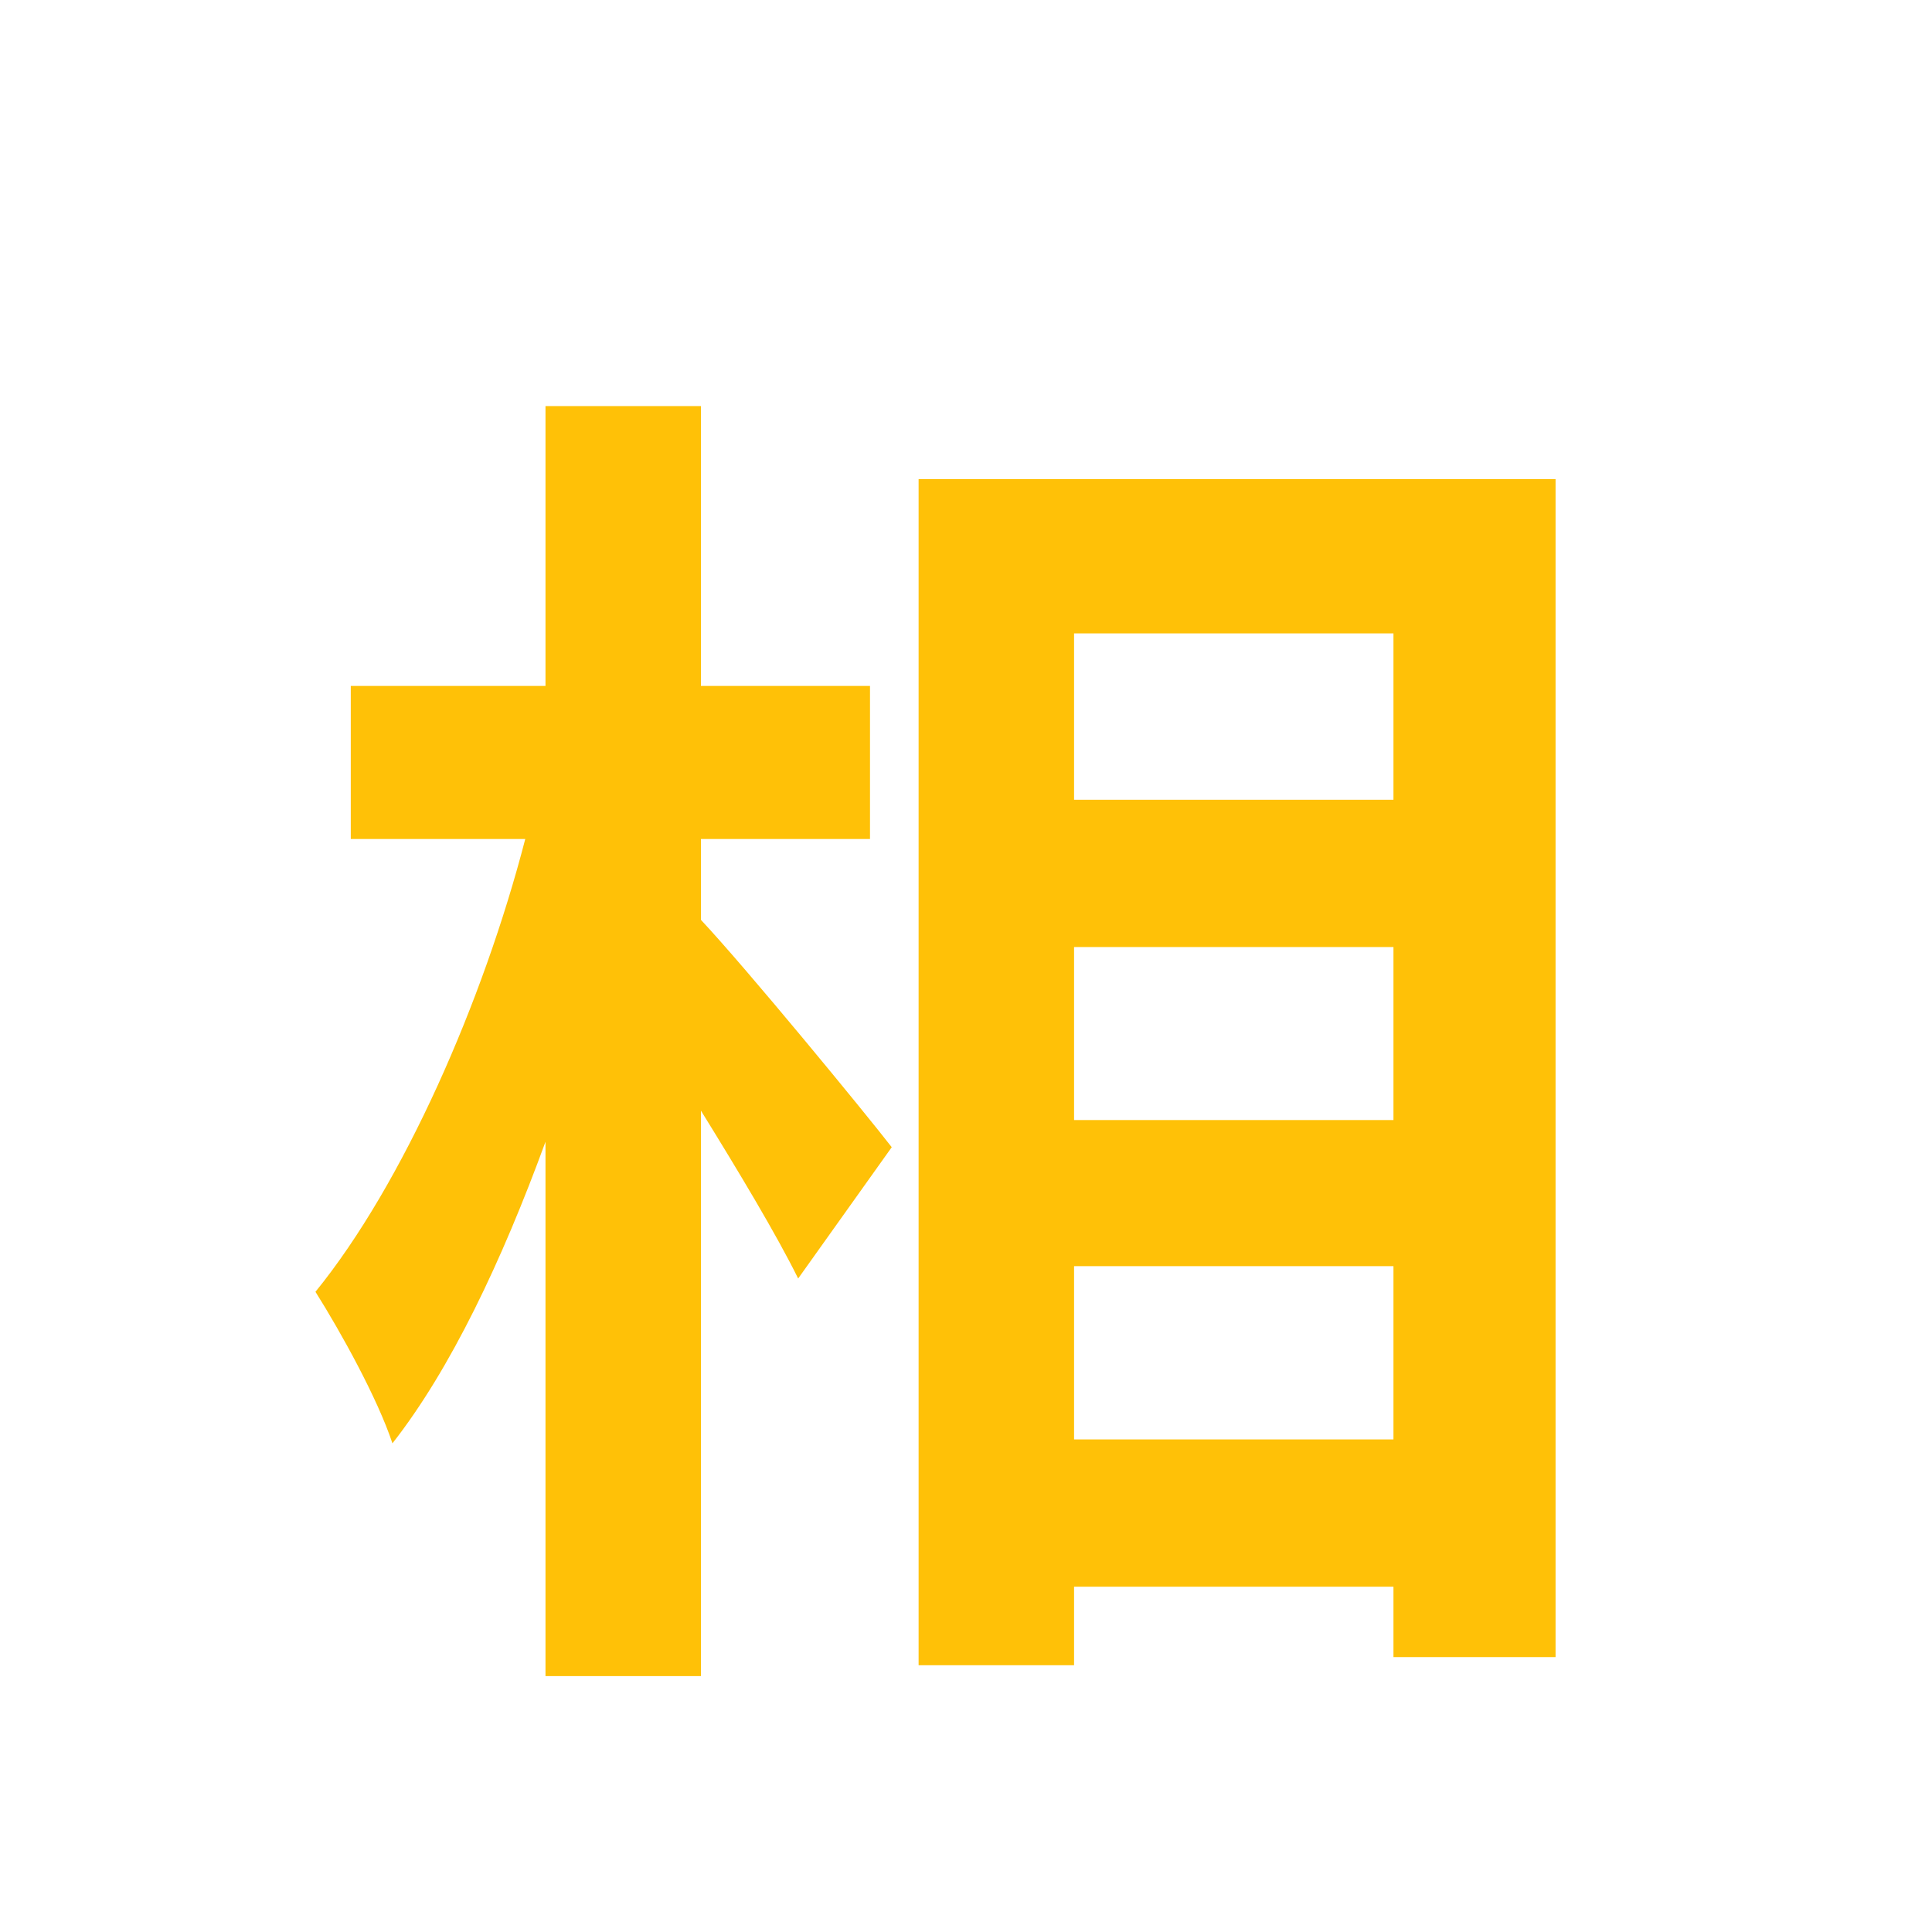
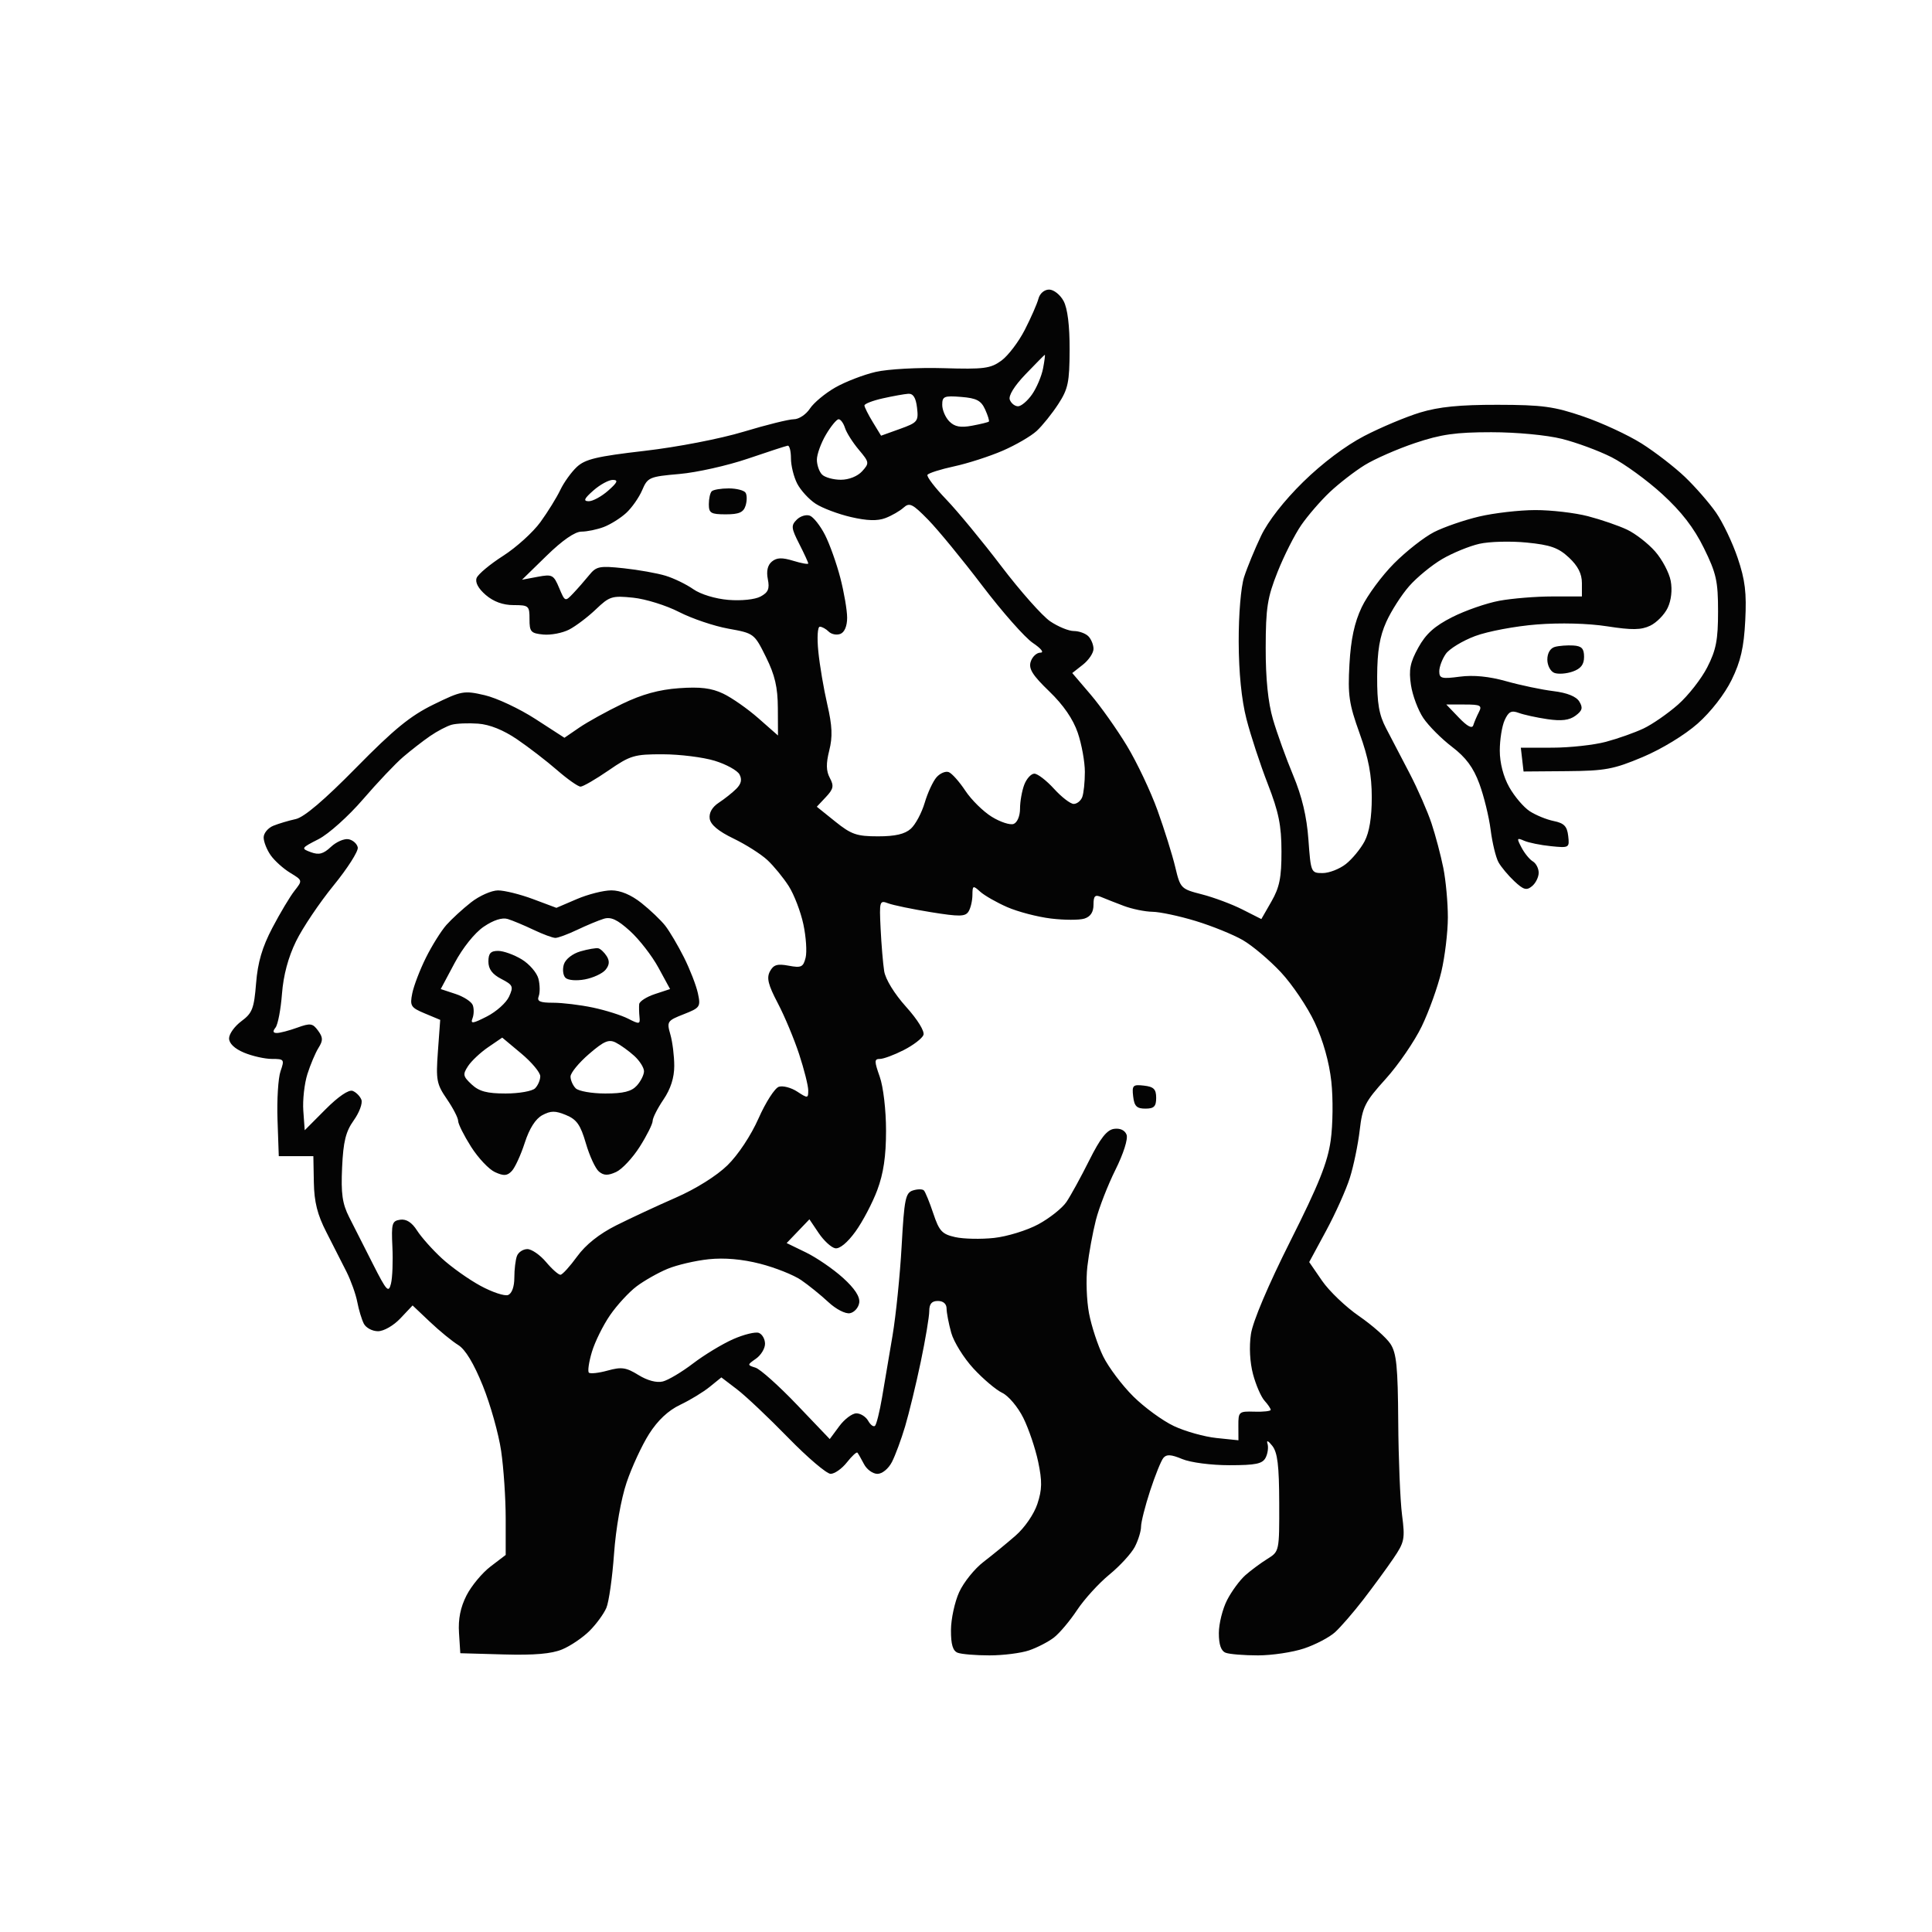
- <svg xmlns="http://www.w3.org/2000/svg" viewBox="0 0 100 100">
-   <text x="50" y="50" font-family="'SimSun', '宋体', serif" font-size="70" font-weight="bold" fill="#ffc107" text-anchor="middle" dominant-baseline="central">相</text>
+ <svg xmlns="http://www.w3.org/2000/svg" width="447" height="447" viewBox="0 0 447 447" version="1.1">
+   <path d="" stroke="none" fill="#080404" fill-rule="evenodd" />
+   <path d="M 240.258 69.120 C 239.953 70.287, 238.533 73.526, 237.102 76.319 C 235.671 79.112, 233.228 82.321, 231.672 83.449 C 229.166 85.267, 227.646 85.464, 218.292 85.182 C 212.479 85.006, 205.440 85.393, 202.619 86.044 C 199.804 86.693, 195.584 88.320, 193.243 89.659 C 190.901 90.997, 188.262 93.197, 187.378 94.546 C 186.493 95.896, 184.830 97, 183.682 97 C 182.533 97, 177.297 98.298, 172.047 99.884 C 166.634 101.520, 156.715 103.438, 149.139 104.314 C 138.066 105.595, 135.379 106.235, 133.445 108.051 C 132.162 109.257, 130.444 111.652, 129.627 113.374 C 128.809 115.096, 126.746 118.431, 125.042 120.783 C 123.338 123.136, 119.455 126.653, 116.414 128.598 C 113.373 130.543, 110.611 132.850, 110.275 133.725 C 109.889 134.733, 110.663 136.173, 112.388 137.658 C 114.184 139.202, 116.373 140, 118.815 140 C 122.330 140, 122.519 140.167, 122.510 143.250 C 122.501 146.175, 122.819 146.531, 125.686 146.809 C 127.439 146.978, 130.139 146.461, 131.686 145.660 C 133.234 144.858, 136.018 142.749, 137.874 140.974 C 141.016 137.968, 141.608 137.783, 146.487 138.286 C 149.368 138.584, 154.150 140.073, 157.113 141.597 C 160.076 143.120, 165.200 144.853, 168.500 145.449 C 174.460 146.524, 174.518 146.568, 177.218 152.016 C 179.293 156.202, 179.943 158.999, 179.968 163.835 L 180 170.170 175.475 166.187 C 172.987 163.997, 169.315 161.428, 167.315 160.479 C 164.594 159.188, 162.022 158.873, 157.090 159.226 C 152.468 159.557, 148.554 160.636, 143.984 162.840 C 140.400 164.569, 135.921 167.044, 134.030 168.339 L 130.591 170.695 123.870 166.347 C 120.173 163.956, 114.886 161.477, 112.122 160.839 C 107.326 159.732, 106.784 159.831, 100.298 163.002 C 94.932 165.626, 91.165 168.702, 82.415 177.603 C 75.029 185.115, 70.357 189.089, 68.415 189.509 C 66.812 189.855, 64.487 190.548, 63.250 191.048 C 62.013 191.548, 61 192.767, 61 193.756 C 61 194.745, 61.728 196.594, 62.617 197.863 C 63.506 199.133, 65.537 200.964, 67.131 201.933 C 70.024 203.693, 70.025 203.698, 68.136 206.100 C 67.095 207.423, 64.790 211.278, 63.014 214.668 C 60.667 219.144, 59.637 222.653, 59.249 227.491 C 58.778 233.354, 58.372 234.404, 55.857 236.264 C 54.286 237.426, 53 239.214, 53 240.239 C 53 241.420, 54.270 242.633, 56.468 243.551 C 58.375 244.348, 61.277 245, 62.916 245 C 65.756 245, 65.849 245.133, 64.905 247.843 C 64.360 249.406, 64.046 254.469, 64.207 259.093 L 64.500 267.500 68.500 267.500 L 72.500 267.500 72.613 273.582 C 72.697 278.116, 73.435 281.043, 75.511 285.082 C 77.043 288.062, 79.142 292.190, 80.175 294.256 C 81.207 296.322, 82.329 299.472, 82.667 301.256 C 83.005 303.040, 83.684 305.288, 84.176 306.250 C 84.668 307.213, 86.141 308, 87.450 308 C 88.796 308, 91.054 306.704, 92.645 305.018 L 95.460 302.035 99.480 305.841 C 101.691 307.934, 104.631 310.341, 106.013 311.191 C 107.663 312.205, 109.621 315.445, 111.710 320.618 C 113.460 324.953, 115.367 331.736, 115.946 335.692 C 116.526 339.647, 117 346.681, 117 351.323 L 117 359.763 113.491 362.439 C 111.561 363.911, 109.062 366.918, 107.939 369.120 C 106.532 371.878, 105.990 374.585, 106.198 377.813 L 106.500 382.500 116.549 382.783 C 123.645 382.982, 127.625 382.637, 130.088 381.608 C 132.007 380.806, 134.851 378.878, 136.406 377.325 C 137.962 375.771, 139.712 373.375, 140.295 372 C 140.878 370.625, 141.676 365, 142.068 359.500 C 142.486 353.646, 143.691 346.805, 144.975 343 C 146.181 339.425, 148.527 334.363, 150.188 331.751 C 152.181 328.616, 154.617 326.333, 157.354 325.034 C 159.634 323.951, 162.715 322.080, 164.199 320.875 L 166.899 318.685 170.528 321.454 C 172.524 322.976, 177.835 327.995, 182.329 332.607 C 186.823 337.219, 191.255 340.994, 192.177 340.996 C 193.100 340.998, 194.794 339.806, 195.941 338.347 C 197.089 336.888, 198.186 335.876, 198.379 336.097 C 198.571 336.319, 199.256 337.512, 199.900 338.750 C 200.544 339.988, 201.943 341, 203.010 341 C 204.115 341, 205.558 339.817, 206.366 338.250 C 207.145 336.738, 208.519 333.025, 209.419 330 C 210.319 326.975, 211.943 320.266, 213.028 315.091 C 214.113 309.916, 215 304.628, 215 303.341 C 215 301.667, 215.570 301, 217 301 C 218.236 301, 219.002 301.669, 219.006 302.750 C 219.009 303.712, 219.493 306.235, 220.081 308.355 C 220.670 310.475, 222.980 314.193, 225.214 316.616 C 227.448 319.040, 230.451 321.580, 231.888 322.262 C 233.328 322.945, 235.515 325.543, 236.762 328.054 C 238.006 330.559, 239.553 335.133, 240.200 338.218 C 241.146 342.728, 241.110 344.637, 240.015 347.954 C 239.239 350.307, 237.072 353.460, 234.973 355.290 C 232.949 357.056, 229.605 359.795, 227.541 361.377 C 225.477 362.959, 222.946 366.109, 221.916 368.377 C 220.886 370.645, 220.034 374.589, 220.022 377.143 C 220.006 380.469, 220.449 381.958, 221.582 382.393 C 222.452 382.727, 225.760 383, 228.933 383 C 232.106 383, 236.231 382.478, 238.101 381.840 C 239.970 381.202, 242.553 379.868, 243.840 378.875 C 245.128 377.882, 247.539 375.019, 249.200 372.513 C 250.860 370.006, 254.223 366.313, 256.673 364.305 C 259.123 362.297, 261.773 359.405, 262.564 357.877 C 263.354 356.349, 264 354.251, 264 353.215 C 264 352.178, 264.944 348.443, 266.098 344.915 C 267.251 341.387, 268.628 337.972, 269.157 337.326 C 269.888 336.434, 270.937 336.494, 273.527 337.576 C 275.448 338.378, 280.209 339, 284.433 339 C 290.563 339, 292.094 338.681, 292.830 337.250 C 293.325 336.288, 293.514 334.825, 293.250 334 C 292.973 333.133, 293.438 333.344, 294.353 334.500 C 295.580 336.049, 295.944 339.031, 295.968 347.727 C 296 358.908, 295.989 358.961, 293.250 360.662 C 291.738 361.601, 289.444 363.299, 288.153 364.435 C 286.862 365.571, 284.949 368.170, 283.903 370.210 C 282.856 372.251, 282 375.690, 282 377.853 C 282 380.517, 282.510 381.982, 283.582 382.393 C 284.452 382.727, 287.811 383, 291.047 383 C 294.283 383, 299.083 382.280, 301.715 381.399 C 304.347 380.519, 307.568 378.831, 308.873 377.649 C 310.178 376.467, 313.103 373.094, 315.373 370.153 C 317.643 367.213, 320.774 362.938, 322.331 360.653 C 324.965 356.788, 325.107 356.083, 324.385 350.500 C 323.958 347.200, 323.562 337.525, 323.505 329 C 323.418 316.168, 323.106 313.054, 321.689 310.909 C 320.748 309.483, 317.477 306.595, 314.421 304.490 C 311.365 302.385, 307.524 298.715, 305.885 296.333 L 302.906 292.003 306.823 284.752 C 308.978 280.763, 311.449 275.250, 312.315 272.500 C 313.181 269.750, 314.205 264.800, 314.590 261.500 C 315.223 256.078, 315.801 254.935, 320.597 249.632 C 323.516 246.405, 327.273 240.927, 328.946 237.458 C 330.619 233.989, 332.659 228.304, 333.479 224.825 C 334.299 221.346, 334.977 215.710, 334.985 212.299 C 334.993 208.889, 334.520 203.714, 333.934 200.799 C 333.348 197.885, 332.121 193.250, 331.207 190.500 C 330.294 187.750, 328.028 182.575, 326.172 179 C 324.316 175.425, 321.851 170.700, 320.696 168.500 C 319.057 165.380, 318.602 162.739, 318.629 156.500 C 318.654 150.616, 319.211 147.282, 320.733 143.897 C 321.871 141.365, 324.259 137.636, 326.039 135.609 C 327.818 133.582, 331.252 130.765, 333.668 129.348 C 336.085 127.932, 339.961 126.343, 342.281 125.818 C 344.602 125.292, 349.539 125.164, 353.253 125.533 C 358.735 126.077, 360.571 126.731, 363.003 129.003 C 365.085 130.948, 366 132.748, 366 134.901 L 366 138 359.136 138 C 355.362 138, 349.849 138.449, 346.886 138.998 C 343.924 139.547, 339.026 141.249, 336.002 142.779 C 331.899 144.856, 329.906 146.647, 328.147 149.836 C 326.244 153.286, 325.916 154.953, 326.445 158.482 C 326.806 160.886, 328.096 164.330, 329.312 166.135 C 330.528 167.939, 333.511 170.932, 335.942 172.786 C 339.163 175.243, 340.878 177.557, 342.272 181.328 C 343.323 184.173, 344.499 188.975, 344.884 192 C 345.270 195.025, 346.088 198.400, 346.701 199.500 C 347.314 200.600, 348.969 202.579, 350.379 203.897 C 352.507 205.887, 353.201 206.078, 354.471 205.024 C 355.312 204.326, 356 202.933, 356 201.927 C 356 200.922, 355.391 199.740, 354.646 199.300 C 353.901 198.860, 352.724 197.419, 352.030 196.098 C 350.880 193.911, 350.934 193.770, 352.634 194.518 C 353.660 194.970, 356.447 195.537, 358.827 195.777 C 363.069 196.205, 363.147 196.159, 362.827 193.392 C 362.569 191.163, 361.866 190.443, 359.479 189.959 C 357.818 189.622, 355.315 188.597, 353.918 187.682 C 352.521 186.767, 350.393 184.265, 349.189 182.123 C 347.825 179.696, 347 176.506, 347 173.661 C 347 171.149, 347.507 167.981, 348.127 166.620 C 349.027 164.646, 349.683 164.306, 351.377 164.937 C 352.545 165.372, 355.535 166.026, 358.022 166.391 C 361.282 166.869, 363.096 166.644, 364.522 165.586 C 366.106 164.410, 366.280 163.757, 365.397 162.309 C 364.680 161.134, 362.577 160.290, 359.397 159.902 C 356.703 159.573, 351.800 158.544, 348.500 157.616 C 344.506 156.493, 340.912 156.139, 337.750 156.558 C 333.551 157.115, 333 156.970, 333 155.316 C 333 154.287, 333.679 152.476, 334.509 151.291 C 335.338 150.106, 338.396 148.247, 341.302 147.160 C 344.209 146.072, 350.630 144.866, 355.571 144.480 C 361.007 144.054, 367.436 144.224, 371.849 144.909 C 377.594 145.800, 379.710 145.769, 381.813 144.761 C 383.281 144.057, 385.091 142.210, 385.836 140.656 C 386.670 138.916, 386.943 136.509, 386.546 134.394 C 386.191 132.504, 384.571 129.442, 382.945 127.590 C 381.318 125.738, 378.399 123.468, 376.457 122.547 C 374.516 121.625, 370.447 120.225, 367.415 119.436 C 364.383 118.646, 358.887 118.007, 355.201 118.015 C 351.516 118.023, 345.673 118.696, 342.219 119.511 C 338.764 120.325, 334.073 121.943, 331.794 123.105 C 329.515 124.268, 325.349 127.532, 322.537 130.359 C 319.724 133.187, 316.355 137.750, 315.050 140.500 C 313.368 144.045, 312.544 147.880, 312.217 153.680 C 311.815 160.824, 312.112 162.849, 314.568 169.680 C 316.635 175.430, 317.380 179.353, 317.382 184.500 C 317.384 189.121, 316.817 192.575, 315.713 194.662 C 314.793 196.401, 312.845 198.763, 311.385 199.912 C 309.925 201.060, 307.505 202, 306.008 202 C 303.327 202, 303.277 201.881, 302.724 194.250 C 302.338 188.909, 301.238 184.283, 299.187 179.367 C 297.549 175.444, 295.447 169.611, 294.515 166.405 C 293.384 162.512, 292.827 157.026, 292.840 149.884 C 292.857 140.622, 293.223 138.276, 295.579 132.346 C 297.074 128.581, 299.539 123.700, 301.057 121.500 C 302.574 119.300, 305.544 115.865, 307.658 113.866 C 309.771 111.868, 313.404 109.055, 315.731 107.616 C 318.059 106.176, 323.313 103.874, 327.408 102.499 C 333.408 100.485, 336.828 100, 345.032 100 C 350.843 100, 357.848 100.658, 361.356 101.534 C 364.735 102.378, 369.912 104.290, 372.861 105.784 C 375.809 107.278, 381.081 111.113, 384.576 114.307 C 389.031 118.378, 391.912 122.108, 394.215 126.786 C 397.101 132.647, 397.500 134.433, 397.500 141.479 C 397.500 148.055, 397.051 150.379, 395.009 154.377 C 393.640 157.059, 390.591 160.950, 388.235 163.025 C 385.879 165.099, 382.294 167.582, 380.269 168.543 C 378.243 169.504, 374.317 170.895, 371.543 171.633 C 368.769 172.372, 363.208 172.982, 359.184 172.988 L 351.867 173 352.184 175.750 L 352.500 178.500 362.500 178.421 C 371.394 178.350, 373.337 177.989, 380.070 175.153 C 384.449 173.308, 389.807 170.045, 392.781 167.411 C 395.837 164.705, 399.027 160.601, 400.648 157.288 C 402.736 153.019, 403.471 149.821, 403.791 143.608 C 404.124 137.136, 403.770 134.205, 402.037 129.083 C 400.843 125.554, 398.587 120.829, 397.023 118.583 C 395.459 116.337, 392.227 112.633, 389.840 110.351 C 387.453 108.070, 382.948 104.591, 379.828 102.620 C 376.708 100.650, 370.633 97.832, 366.328 96.358 C 359.564 94.042, 356.869 93.675, 346.500 93.657 C 337.732 93.643, 332.899 94.125, 328.554 95.447 C 325.284 96.442, 319.467 98.886, 315.629 100.878 C 311.324 103.112, 305.914 107.183, 301.514 111.500 C 297.068 115.861, 293.391 120.573, 291.757 124 C 290.315 127.025, 288.555 131.300, 287.846 133.500 C 287.102 135.808, 286.572 142.154, 286.593 148.500 C 286.616 155.623, 287.249 161.917, 288.388 166.357 C 289.355 170.129, 291.572 176.879, 293.313 181.357 C 295.856 187.897, 296.482 190.976, 296.490 197 C 296.498 203.040, 296.046 205.293, 294.166 208.572 L 291.832 212.643 287.443 210.421 C 285.028 209.198, 280.817 207.625, 278.084 206.925 C 273.212 205.676, 273.092 205.553, 271.905 200.576 C 271.239 197.784, 269.398 191.903, 267.815 187.507 C 266.231 183.110, 263.049 176.392, 260.744 172.576 C 258.439 168.761, 254.647 163.407, 252.319 160.680 L 248.086 155.720 250.543 153.788 C 251.894 152.725, 253 151.078, 253 150.127 C 253 149.177, 252.460 147.860, 251.800 147.200 C 251.140 146.540, 249.632 146, 248.448 146 C 247.264 146, 244.802 144.988, 242.976 143.750 C 241.150 142.512, 236.062 136.775, 231.669 131 C 227.276 125.225, 221.536 118.267, 218.913 115.538 C 216.291 112.808, 214.345 110.251, 214.589 109.855 C 214.834 109.460, 217.614 108.578, 220.767 107.896 C 223.920 107.214, 228.970 105.585, 231.990 104.277 C 235.009 102.968, 238.551 100.908, 239.860 99.699 C 241.168 98.490, 243.411 95.700, 244.843 93.500 C 247.129 89.989, 247.451 88.449, 247.474 80.901 C 247.491 75.343, 246.998 71.365, 246.081 69.651 C 245.300 68.193, 243.796 67, 242.737 67 C 241.617 67, 240.581 67.886, 240.258 69.120 M 237.279 86.588 C 234.671 89.307, 233.279 91.564, 233.636 92.494 C 233.954 93.322, 234.810 94, 235.539 94 C 236.268 94, 237.728 92.763, 238.783 91.250 C 239.839 89.737, 240.984 87.037, 241.327 85.250 C 241.669 83.463, 241.849 82.042, 241.725 82.094 C 241.601 82.146, 239.601 84.168, 237.279 86.588 M 204.250 92.166 C 201.912 92.689, 200.002 93.429, 200.004 93.809 C 200.006 94.189, 200.873 95.919, 201.930 97.653 L 203.852 100.805 208.206 99.240 C 212.312 97.763, 212.538 97.483, 212.171 94.337 C 211.899 92.009, 211.285 91.032, 210.141 91.107 C 209.238 91.166, 206.588 91.642, 204.250 92.166 M 218 93.671 C 218 94.874, 218.744 96.601, 219.654 97.511 C 220.885 98.743, 222.226 98.993, 224.904 98.493 C 226.882 98.124, 228.629 97.695, 228.787 97.540 C 228.946 97.385, 228.555 96.116, 227.918 94.720 C 226.983 92.667, 225.927 92.116, 222.381 91.834 C 218.436 91.520, 218 91.703, 218 93.671 M 191.099 100.557 C 189.944 102.514, 189 105.124, 189 106.357 C 189 107.591, 189.540 109.140, 190.200 109.800 C 190.860 110.460, 192.815 111, 194.545 111 C 196.400 111, 198.418 110.195, 199.466 109.038 C 201.176 107.148, 201.147 106.964, 198.690 104.043 C 197.286 102.375, 195.852 100.108, 195.502 99.005 C 195.152 97.902, 194.490 97, 194.031 97 C 193.573 97, 192.253 98.601, 191.099 100.557 M 173 106.127 C 168.325 107.721, 161.215 109.313, 157.200 109.664 C 150.229 110.273, 149.841 110.441, 148.579 113.401 C 147.852 115.105, 146.187 117.483, 144.879 118.683 C 143.570 119.884, 141.233 121.347, 139.685 121.933 C 138.137 122.520, 135.814 123, 134.524 123 C 133.026 123, 130.116 125.013, 126.476 128.566 L 120.774 134.133 124.389 133.455 C 127.771 132.820, 128.090 132.985, 129.367 136.022 C 130.722 139.244, 130.746 139.253, 132.616 137.284 C 133.652 136.193, 135.318 134.292, 136.318 133.060 C 137.970 131.023, 138.698 130.879, 144.318 131.478 C 147.718 131.841, 152.075 132.619, 154 133.208 C 155.925 133.796, 158.809 135.197, 160.408 136.320 C 162.095 137.504, 165.501 138.543, 168.515 138.793 C 171.505 139.041, 174.669 138.712, 175.963 138.020 C 177.744 137.067, 178.095 136.227, 177.649 133.995 C 177.278 132.142, 177.599 130.748, 178.582 129.932 C 179.708 128.997, 180.939 128.953, 183.540 129.751 C 185.443 130.335, 187 130.612, 187 130.367 C 187 130.121, 186.061 128.080, 184.914 125.832 C 183.055 122.187, 182.992 121.579, 184.337 120.235 C 185.166 119.405, 186.534 118.991, 187.377 119.315 C 188.220 119.638, 189.795 121.639, 190.878 123.761 C 191.961 125.884, 193.556 130.358, 194.423 133.704 C 195.291 137.051, 196 141.200, 196 142.926 C 196 144.852, 195.395 146.295, 194.433 146.664 C 193.571 146.995, 192.356 146.756, 191.733 146.133 C 191.110 145.510, 190.186 145, 189.680 145 C 189.160 145, 189.009 147.500, 189.334 150.750 C 189.649 153.912, 190.583 159.419, 191.409 162.987 C 192.557 167.952, 192.664 170.449, 191.863 173.631 C 191.096 176.676, 191.131 178.376, 191.994 179.988 C 192.984 181.838, 192.837 182.544, 191.076 184.419 L 188.981 186.650 193.240 190.075 C 196.962 193.067, 198.213 193.500, 203.145 193.500 C 207.138 193.500, 209.361 192.983, 210.742 191.734 C 211.815 190.763, 213.257 188.063, 213.945 185.734 C 214.634 183.405, 215.870 180.743, 216.693 179.817 C 217.515 178.892, 218.783 178.363, 219.511 178.642 C 220.238 178.922, 221.966 180.861, 223.349 182.952 C 224.733 185.043, 227.482 187.753, 229.458 188.974 C 231.434 190.195, 233.714 190.940, 234.525 190.629 C 235.366 190.306, 236 188.788, 236 187.096 C 236 185.465, 236.439 182.976, 236.975 181.565 C 237.512 180.154, 238.564 179, 239.315 179 C 240.065 179, 242.112 180.575, 243.864 182.500 C 245.615 184.425, 247.664 186, 248.417 186 C 249.170 186, 250.059 185.288, 250.393 184.418 C 250.727 183.548, 251 180.928, 251 178.596 C 251 176.264, 250.263 172.193, 249.362 169.548 C 248.281 166.377, 246.035 163.112, 242.765 159.961 C 238.880 156.216, 237.951 154.730, 238.471 153.091 C 238.836 151.941, 239.846 151, 240.715 151 C 241.636 151, 240.902 150.060, 238.959 148.750 C 237.124 147.512, 231.860 141.550, 227.261 135.500 C 222.662 129.450, 217.036 122.595, 214.759 120.268 C 211.127 116.555, 210.427 116.209, 209.057 117.448 C 208.199 118.225, 206.308 119.313, 204.855 119.865 C 203.007 120.568, 200.606 120.495, 196.857 119.623 C 193.911 118.937, 190.239 117.550, 188.699 116.540 C 187.158 115.530, 185.246 113.442, 184.449 111.901 C 183.652 110.360, 183 107.727, 183 106.050 C 183 104.372, 182.662 103.051, 182.250 103.114 C 181.838 103.177, 177.675 104.533, 173 106.127 M 137.306 113.468 C 135.147 115.368, 134.890 115.944, 136.194 115.968 C 137.126 115.986, 139.151 114.889, 140.694 113.532 C 142.853 111.632, 143.110 111.056, 141.806 111.032 C 140.874 111.014, 138.849 112.111, 137.306 113.468 M 164.667 113.667 C 164.300 114.033, 164 115.383, 164 116.667 C 164 118.716, 164.479 119, 167.933 119 C 170.981 119, 172.007 118.552, 172.497 117.009 C 172.845 115.914, 172.848 114.564, 172.506 114.009 C 172.163 113.454, 170.409 113, 168.608 113 C 166.807 113, 165.033 113.300, 164.667 113.667 M 359.750 149.668 C 358.688 149.959, 358 151.113, 358 152.605 C 358 153.957, 358.728 155.342, 359.617 155.683 C 360.506 156.025, 362.419 155.887, 363.867 155.378 C 365.753 154.715, 366.500 153.749, 366.500 151.976 C 366.500 150.043, 365.952 149.466, 364 149.345 C 362.625 149.260, 360.712 149.405, 359.750 149.668 M 337.547 166.049 C 339.472 168.059, 340.604 168.655, 340.869 167.799 C 341.090 167.084, 341.675 165.713, 342.170 164.750 C 342.958 163.218, 342.546 163, 338.848 163 L 334.626 163 337.547 166.049 M 104.500 167.682 C 103.400 167.985, 101.150 169.165, 99.500 170.303 C 97.850 171.441, 95.045 173.618, 93.267 175.141 C 91.489 176.663, 87.303 181.082, 83.965 184.961 C 80.625 188.841, 76.014 192.973, 73.712 194.147 C 69.656 196.216, 69.601 196.308, 71.922 197.167 C 73.785 197.856, 74.815 197.583, 76.569 195.936 C 77.808 194.771, 79.644 193.977, 80.649 194.171 C 81.655 194.365, 82.612 195.222, 82.776 196.076 C 82.941 196.930, 80.419 200.888, 77.172 204.872 C 73.925 208.855, 70.024 214.657, 68.502 217.763 C 66.679 221.487, 65.567 225.643, 65.238 229.956 C 64.964 233.555, 64.293 237.063, 63.747 237.750 C 63.058 238.618, 63.153 239, 64.057 239 C 64.772 239, 66.894 238.445, 68.771 237.766 C 71.810 236.667, 72.338 236.742, 73.587 238.450 C 74.746 240.036, 74.765 240.725, 73.693 242.434 C 72.980 243.570, 71.824 246.300, 71.125 248.500 C 70.425 250.700, 69.999 254.525, 70.177 257 L 70.500 261.500 75.313 256.667 C 78.260 253.707, 80.691 252.051, 81.585 252.394 C 82.388 252.703, 83.302 253.624, 83.616 254.442 C 83.930 255.260, 83.132 257.407, 81.843 259.215 C 79.992 261.810, 79.427 264.095, 79.151 270.094 C 78.873 276.158, 79.200 278.474, 80.778 281.594 C 81.865 283.742, 84.349 288.645, 86.298 292.488 C 89.465 298.732, 89.908 299.211, 90.459 296.988 C 90.799 295.620, 90.947 291.800, 90.788 288.500 C 90.527 283.056, 90.695 282.472, 92.602 282.200 C 94.011 281.999, 95.294 282.823, 96.492 284.700 C 97.475 286.240, 100.055 289.137, 102.226 291.138 C 104.396 293.139, 108.405 295.991, 111.134 297.477 C 113.863 298.962, 116.749 299.926, 117.548 299.620 C 118.429 299.282, 119 297.706, 119 295.613 C 119 293.716, 119.273 291.452, 119.607 290.582 C 119.941 289.712, 121.026 289, 122.018 289 C 123.010 289, 124.958 290.350, 126.347 292 C 127.735 293.650, 129.237 294.973, 129.685 294.939 C 130.133 294.905, 131.864 292.999, 133.532 290.703 C 135.514 287.973, 138.641 285.485, 142.565 283.514 C 145.866 281.856, 152.067 278.970, 156.345 277.100 C 160.989 275.071, 165.815 272.048, 168.320 269.600 C 170.778 267.199, 173.756 262.700, 175.508 258.742 C 177.154 255.026, 179.267 251.740, 180.204 251.440 C 181.142 251.140, 183.054 251.645, 184.454 252.562 C 186.882 254.153, 187 254.139, 187 252.280 C 187 251.208, 186.054 247.443, 184.897 243.915 C 183.741 240.387, 181.514 235.065, 179.949 232.088 C 177.719 227.848, 177.327 226.258, 178.137 224.743 C 178.962 223.202, 179.842 222.935, 182.472 223.429 C 185.381 223.974, 185.844 223.757, 186.389 221.587 C 186.728 220.234, 186.495 216.746, 185.871 213.835 C 185.247 210.924, 183.724 206.958, 182.488 205.021 C 181.251 203.084, 179.033 200.375, 177.559 199 C 176.085 197.625, 172.543 195.375, 169.689 194 C 166.207 192.322, 164.401 190.808, 164.200 189.398 C 164.009 188.060, 164.776 186.722, 166.310 185.717 C 167.635 184.848, 169.457 183.401, 170.358 182.499 C 171.495 181.362, 171.721 180.346, 171.095 179.178 C 170.599 178.252, 168.013 176.828, 165.347 176.014 C 162.681 175.200, 157.292 174.526, 153.372 174.517 C 146.756 174.501, 145.852 174.770, 140.798 178.250 C 137.804 180.313, 134.887 182, 134.318 182 C 133.748 182, 131.306 180.282, 128.891 178.182 C 126.476 176.081, 122.304 172.869, 119.620 171.044 C 116.471 168.902, 113.278 167.620, 110.620 167.428 C 108.354 167.264, 105.600 167.379, 104.500 167.682 M 224.985 207.095 C 224.976 208.418, 224.570 210.131, 224.081 210.903 C 223.331 212.089, 221.984 212.110, 215.378 211.045 C 211.079 210.351, 206.630 209.430, 205.490 208.996 C 203.505 208.242, 203.432 208.487, 203.745 214.854 C 203.924 218.509, 204.294 222.930, 204.567 224.677 C 204.861 226.561, 206.924 229.924, 209.634 232.938 C 212.316 235.921, 213.976 238.619, 213.651 239.466 C 213.347 240.260, 211.293 241.830, 209.089 242.955 C 206.884 244.080, 204.407 245, 203.584 245 C 202.263 245, 202.259 245.482, 203.544 249.126 C 204.372 251.472, 205 256.847, 205 261.588 C 205 267.521, 204.414 271.491, 202.968 275.357 C 201.850 278.345, 199.576 282.665, 197.915 284.958 C 196.064 287.514, 194.253 289.003, 193.233 288.806 C 192.319 288.630, 190.603 287.051, 189.421 285.297 L 187.272 282.107 184.638 284.856 L 182.005 287.604 186.465 289.771 C 188.918 290.963, 192.764 293.599, 195.011 295.629 C 197.747 298.100, 198.998 300.008, 198.799 301.400 C 198.634 302.544, 197.665 303.639, 196.644 303.833 C 195.600 304.033, 193.414 302.904, 191.644 301.252 C 189.915 299.638, 187.084 297.349, 185.354 296.165 C 183.624 294.981, 179.356 293.281, 175.869 292.388 C 171.723 291.326, 167.610 290.965, 163.977 291.345 C 160.923 291.664, 156.641 292.661, 154.462 293.561 C 152.283 294.461, 149.050 296.291, 147.277 297.628 C 145.505 298.966, 142.741 301.969, 141.136 304.303 C 139.530 306.637, 137.646 310.451, 136.948 312.779 C 136.250 315.108, 135.934 317.268, 136.246 317.579 C 136.558 317.891, 138.511 317.677, 140.588 317.103 C 143.806 316.215, 144.856 316.366, 147.712 318.131 C 149.790 319.415, 151.932 319.983, 153.354 319.626 C 154.614 319.310, 157.765 317.433, 160.355 315.455 C 162.946 313.477, 167.108 310.955, 169.605 309.850 C 172.103 308.746, 174.788 308.088, 175.573 308.390 C 176.358 308.691, 177 309.826, 177 310.912 C 177 311.998, 176.061 313.544, 174.913 314.348 C 172.852 315.792, 172.851 315.818, 174.815 316.441 C 175.909 316.788, 180.218 320.645, 184.390 325.012 L 191.975 332.952 194.176 329.976 C 195.386 328.339, 197.169 327, 198.138 327 C 199.108 327, 200.339 327.784, 200.875 328.742 C 201.411 329.700, 202.122 330.211, 202.455 329.878 C 202.788 329.545, 203.514 326.624, 204.069 323.386 C 204.623 320.149, 205.719 313.675, 206.504 309 C 207.288 304.325, 208.236 294.997, 208.610 288.271 C 209.214 277.399, 209.504 275.975, 211.220 275.430 C 212.282 275.093, 213.421 275.088, 213.752 275.419 C 214.083 275.750, 215.062 278.140, 215.927 280.732 C 217.298 284.838, 217.950 285.544, 221 286.227 C 222.925 286.658, 226.975 286.743, 230 286.415 C 233.025 286.088, 237.630 284.668, 240.233 283.260 C 242.836 281.852, 245.761 279.530, 246.733 278.100 C 247.705 276.670, 250.075 272.350, 252 268.500 C 254.586 263.328, 256.089 261.416, 257.754 261.180 C 259.152 260.981, 260.252 261.493, 260.649 262.527 C 261.021 263.496, 259.944 266.894, 258.076 270.648 C 256.309 274.198, 254.270 279.442, 253.545 282.301 C 252.820 285.161, 251.936 289.975, 251.582 293 C 251.227 296.025, 251.402 300.927, 251.970 303.893 C 252.538 306.859, 254.014 311.338, 255.251 313.846 C 256.488 316.355, 259.606 320.501, 262.180 323.060 C 264.753 325.620, 268.998 328.719, 271.613 329.948 C 274.227 331.177, 278.654 332.418, 281.450 332.707 L 286.533 333.232 286.517 329.866 C 286.501 326.620, 286.634 326.504, 290.250 326.614 C 292.313 326.677, 294 326.487, 294 326.193 C 294 325.898, 293.352 324.941, 292.560 324.066 C 291.767 323.190, 290.576 320.444, 289.912 317.962 C 289.176 315.208, 288.986 311.581, 289.424 308.656 C 289.863 305.728, 293.416 297.349, 298.546 287.138 C 305.128 274.040, 307.151 268.995, 307.877 263.868 C 308.386 260.267, 308.453 254.126, 308.024 250.221 C 307.531 245.730, 306.121 240.719, 304.187 236.587 C 302.506 232.993, 298.979 227.753, 296.349 224.942 C 293.720 222.132, 289.753 218.784, 287.534 217.504 C 285.315 216.223, 280.415 214.236, 276.645 213.088 C 272.874 211.940, 268.374 210.980, 266.645 210.956 C 264.915 210.932, 261.925 210.318, 260 209.591 C 258.075 208.865, 255.713 207.936, 254.750 207.528 C 253.348 206.934, 253 207.291, 253 209.326 C 253 211.030, 252.307 212.085, 250.892 212.534 C 249.732 212.902, 246.245 212.894, 243.142 212.517 C 240.039 212.139, 235.491 210.951, 233.037 209.877 C 230.582 208.803, 227.769 207.196, 226.787 206.307 C 225.118 204.797, 224.999 204.849, 224.985 207.095 M 109.001 208.761 C 107.077 210.267, 104.505 212.625, 103.285 214 C 102.064 215.375, 99.930 218.787, 98.542 221.582 C 97.153 224.377, 95.732 228.089, 95.384 229.831 C 94.802 232.742, 95.037 233.118, 98.299 234.481 L 101.849 235.964 101.319 243.232 C 100.835 249.883, 101.012 250.822, 103.395 254.294 C 104.828 256.381, 106 258.656, 106 259.349 C 106 260.042, 107.345 262.729, 108.988 265.320 C 110.632 267.912, 113.123 270.555, 114.525 271.193 C 116.564 272.122, 117.343 272.069, 118.419 270.927 C 119.159 270.142, 120.506 267.206, 121.412 264.403 C 122.482 261.091, 123.906 258.853, 125.479 258.011 C 127.442 256.961, 128.478 256.955, 130.958 257.983 C 133.438 259.010, 134.308 260.250, 135.555 264.541 C 136.401 267.451, 137.761 270.386, 138.576 271.063 C 139.704 271.999, 140.653 272.023, 142.541 271.163 C 143.907 270.541, 146.368 267.912, 148.012 265.320 C 149.655 262.729, 151 260.042, 151 259.349 C 151 258.656, 152.125 256.431, 153.500 254.405 C 155.165 251.951, 156 249.346, 156 246.604 C 156 244.339, 155.596 241.078, 155.102 239.355 C 154.240 236.350, 154.364 236.160, 158.191 234.657 C 161.991 233.165, 162.145 232.935, 161.466 229.795 C 161.074 227.983, 159.623 224.250, 158.242 221.500 C 156.860 218.750, 154.915 215.458, 153.919 214.183 C 152.922 212.909, 150.446 210.547, 148.416 208.933 C 146.028 207.035, 143.567 206, 141.445 206 C 139.642 206, 136.043 206.910, 133.449 208.022 L 128.732 210.044 123.329 208.022 C 120.357 206.910, 116.704 206.005, 115.212 206.011 C 113.721 206.017, 110.926 207.255, 109.001 208.761 M 111.914 214.412 C 109.833 215.826, 107.058 219.291, 105.174 222.826 L 101.971 228.835 105.397 229.966 C 107.281 230.588, 109.074 231.750, 109.380 232.548 C 109.687 233.347, 109.662 234.717, 109.326 235.593 C 108.813 236.929, 109.353 236.861, 112.660 235.173 C 114.830 234.066, 117.132 232.005, 117.776 230.592 C 118.848 228.240, 118.696 227.894, 115.973 226.486 C 113.891 225.409, 113 224.207, 113 222.474 C 113 220.574, 113.522 220.001, 115.250 220.004 C 116.487 220.006, 118.950 220.892, 120.723 221.973 C 122.496 223.054, 124.232 225.076, 124.581 226.467 C 124.930 227.858, 124.956 229.672, 124.639 230.498 C 124.187 231.677, 124.907 232, 127.982 232 C 130.138 232, 134.286 232.505, 137.201 233.122 C 140.115 233.739, 143.771 234.892, 145.324 235.685 C 147.921 237.012, 148.132 236.982, 147.959 235.314 C 147.855 234.316, 147.822 232.972, 147.885 232.328 C 147.948 231.683, 149.583 230.633, 151.517 229.994 L 155.034 228.834 152.329 223.863 C 150.841 221.130, 147.883 217.320, 145.755 215.397 C 142.828 212.753, 141.351 212.065, 139.693 212.574 C 138.487 212.944, 135.728 214.091, 133.562 215.123 C 131.396 216.156, 129.118 217, 128.500 217 C 127.882 217, 125.604 216.156, 123.438 215.123 C 121.272 214.091, 118.589 212.968, 117.476 212.628 C 116.182 212.232, 114.176 212.876, 111.914 214.412 M 134.314 220.107 C 132.473 220.637, 130.847 221.906, 130.464 223.113 C 130.100 224.261, 130.262 225.662, 130.826 226.226 C 131.405 226.805, 133.362 226.967, 135.325 226.599 C 137.236 226.240, 139.381 225.246, 140.092 224.390 C 141.003 223.291, 141.085 222.359, 140.371 221.226 C 139.813 220.342, 138.939 219.523, 138.429 219.405 C 137.918 219.287, 136.066 219.603, 134.314 220.107 M 112.951 242.283 C 111.166 243.502, 109.070 245.470, 108.293 246.656 C 107.024 248.593, 107.109 249.023, 109.129 250.906 C 110.857 252.516, 112.675 253, 116.989 253 C 120.075 253, 123.140 252.460, 123.800 251.800 C 124.460 251.140, 125 249.885, 125 249.012 C 125 248.138, 123.020 245.768, 120.599 243.745 L 116.198 240.066 112.951 242.283 M 136.250 243.884 C 133.912 245.903, 132 248.240, 132 249.077 C 132 249.915, 132.540 251.140, 133.200 251.800 C 133.860 252.460, 136.940 253, 140.045 253 C 144.244 253, 146.114 252.531, 147.345 251.171 C 148.255 250.165, 149 248.669, 149 247.846 C 149 247.022, 147.988 245.426, 146.750 244.299 C 145.512 243.172, 143.600 241.792, 142.500 241.231 C 140.850 240.391, 139.755 240.856, 136.250 243.884 M 262.176 253.676 C 262.435 255.935, 263 256.500, 265 256.500 C 267 256.500, 267.500 256, 267.500 254 C 267.500 252, 266.935 251.435, 264.676 251.176 C 262.108 250.882, 261.882 251.108, 262.176 253.676" stroke="none" fill="#040404" fill-rule="evenodd" />
</svg>
